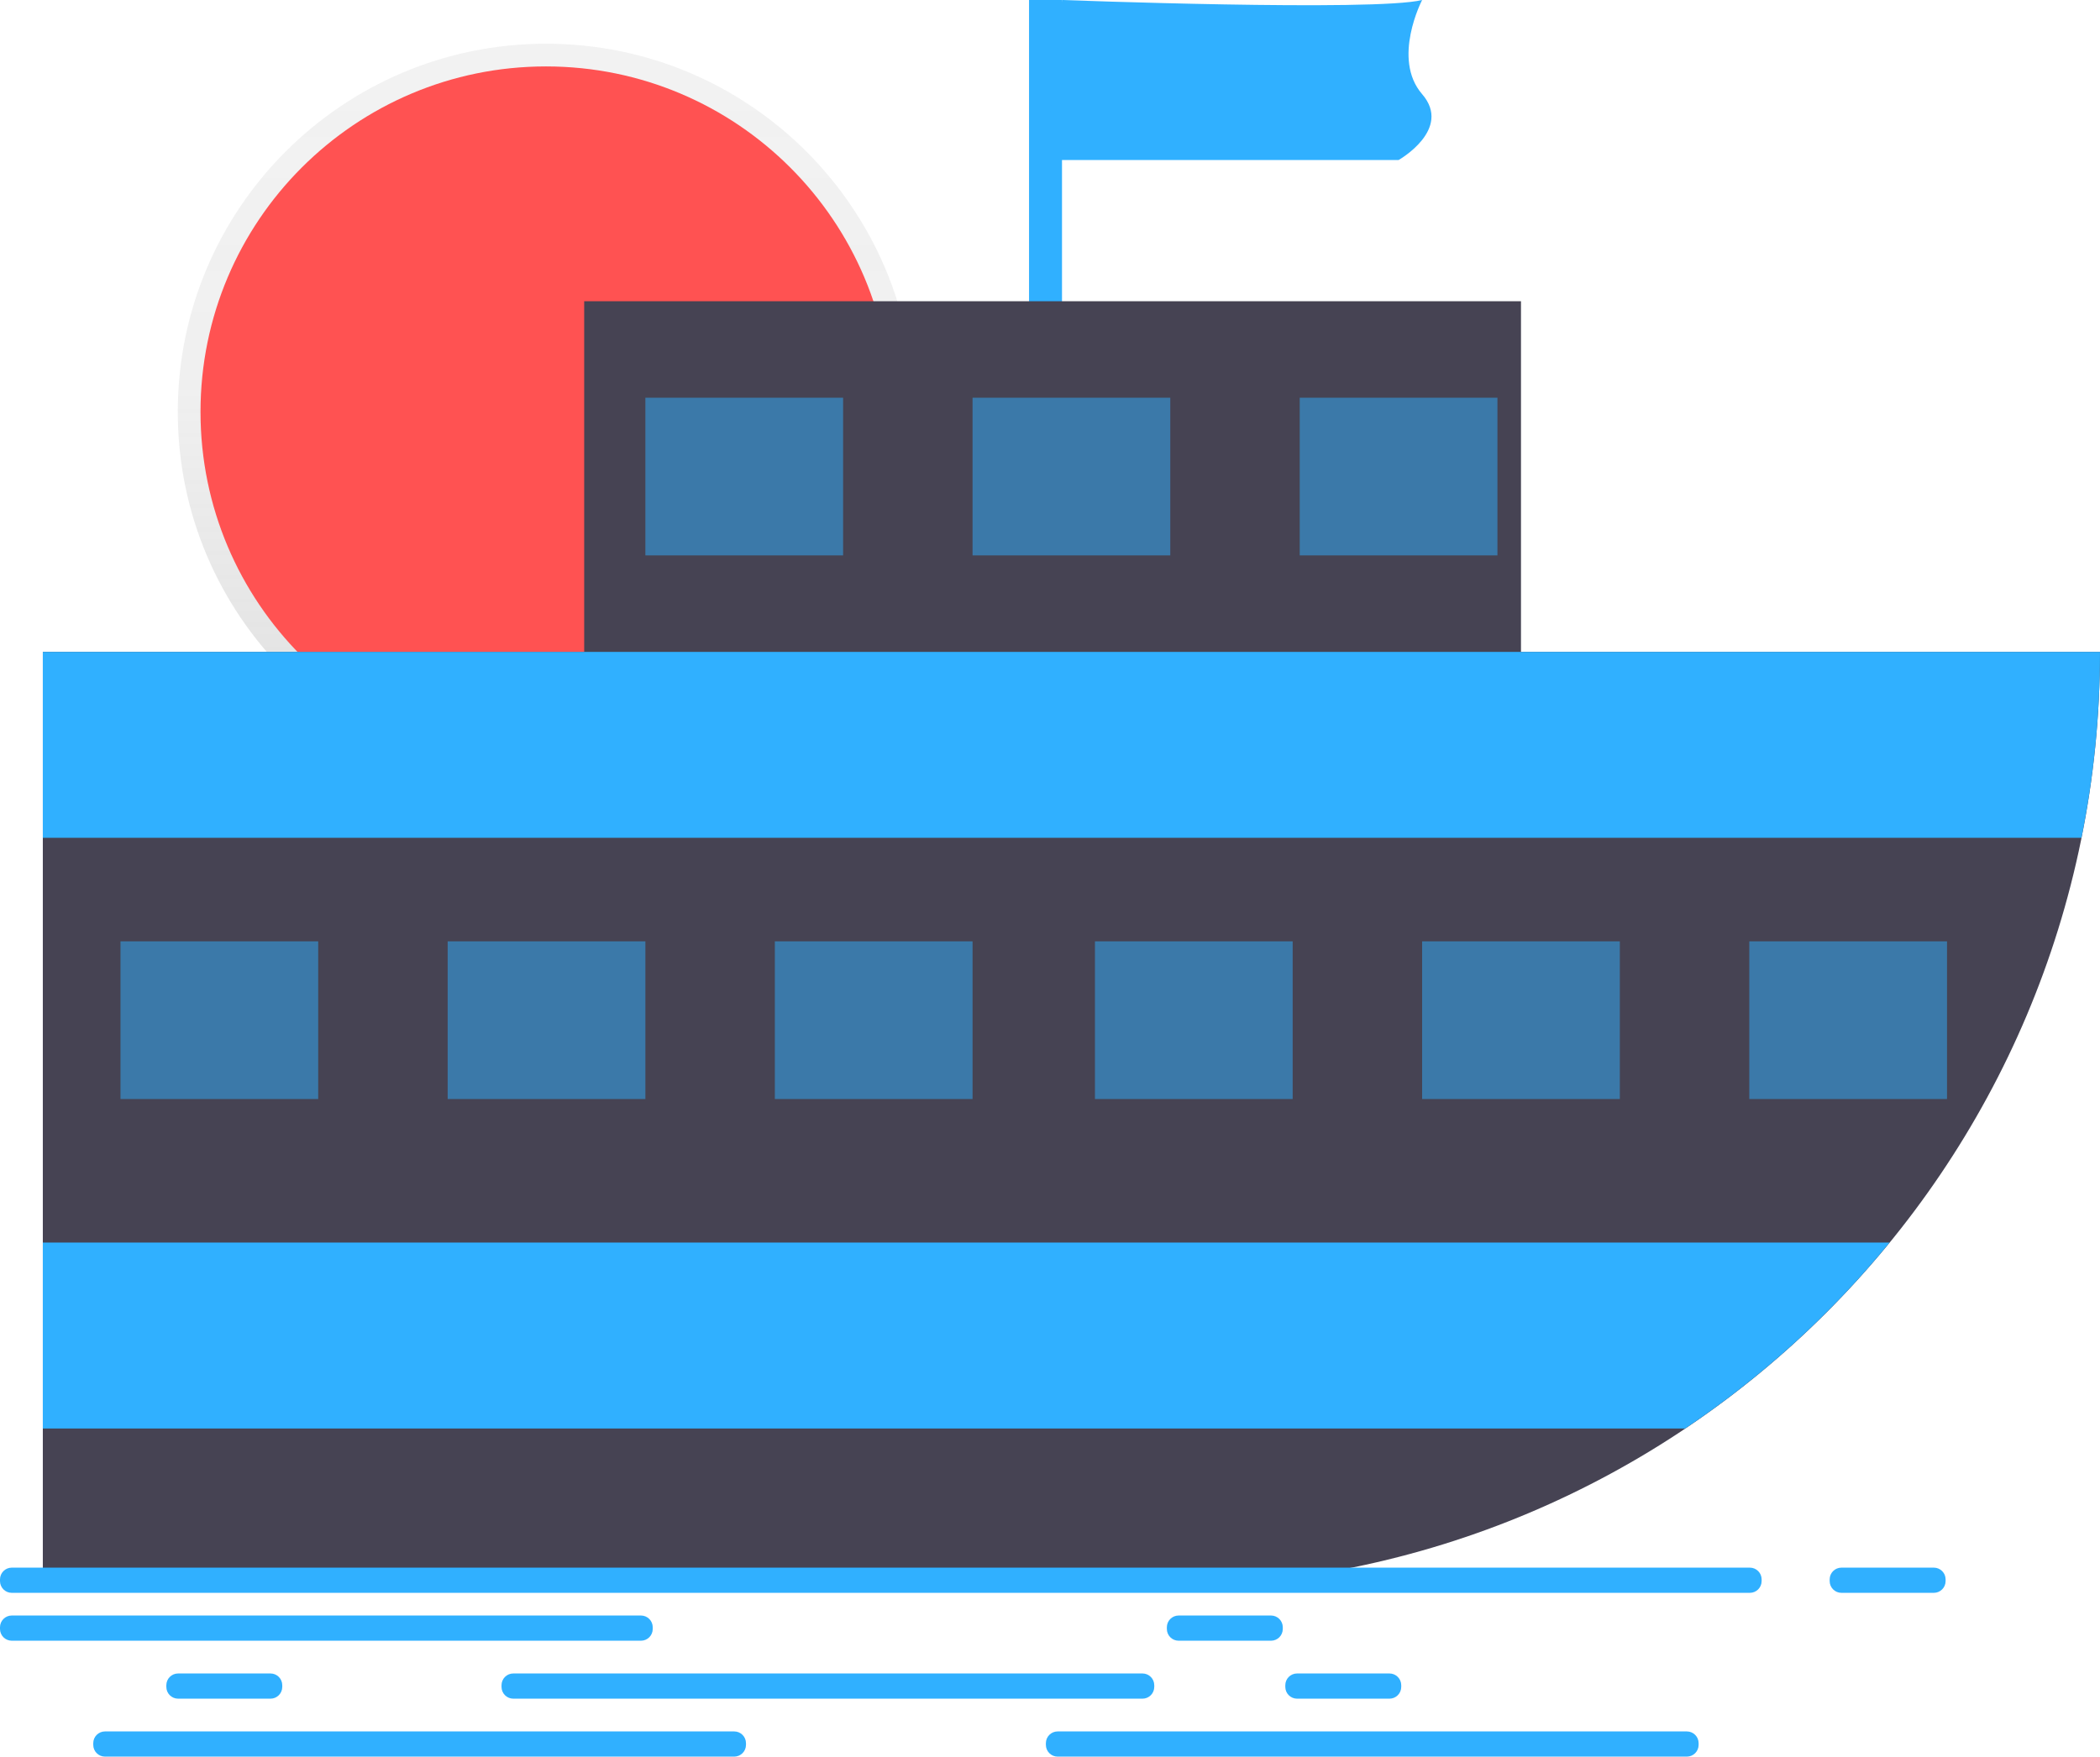
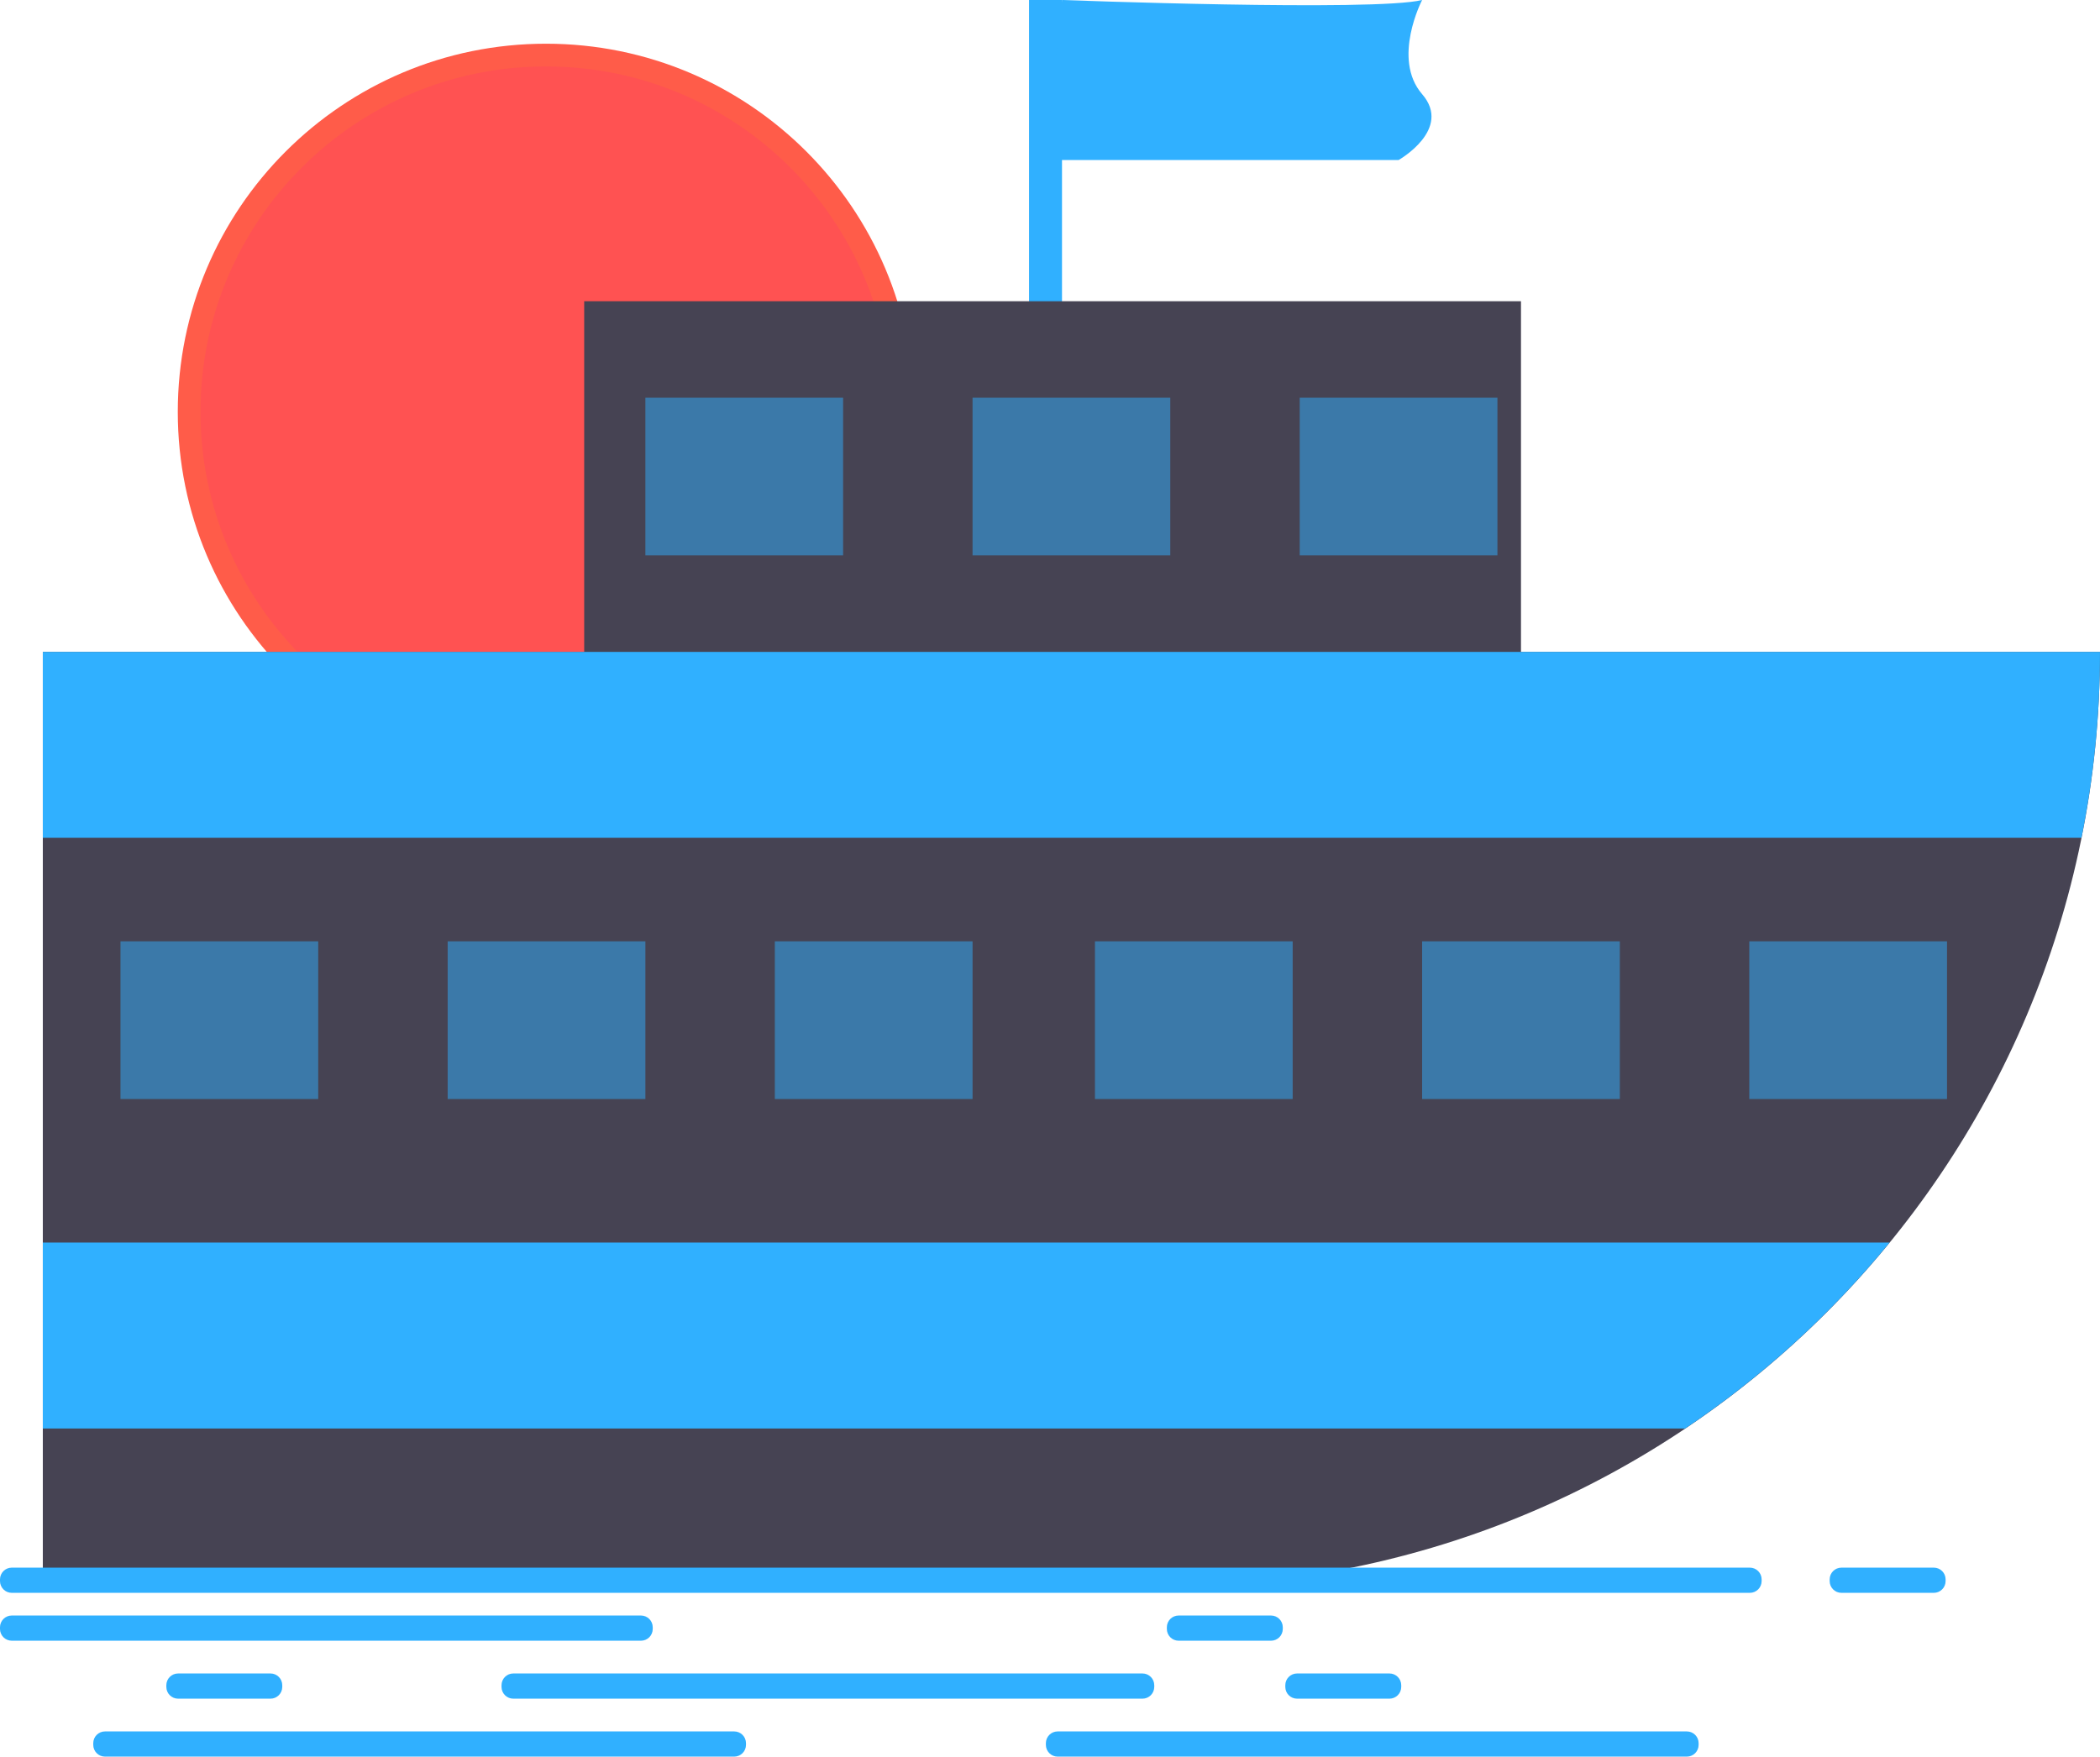
<svg xmlns="http://www.w3.org/2000/svg" id="fab417e8-a014-4924-af3a-60c14cbf464e" data-name="Layer 1" width="892.195" height="746.429" viewBox="0 0 892.195 746.429">
  <defs>
    <linearGradient id="ba5dc2b7-ca42-4f2e-9a45-768e37a33bc6" x1="231.978" y1="331.464" x2="231.978" y2="18.571" gradientUnits="userSpaceOnUse">
      <stop offset="0" stop-color="gray" stop-opacity="0.25" />
      <stop offset="0.535" stop-color="gray" stop-opacity="0.12" />
      <stop offset="1" stop-color="gray" stop-opacity="0.1" />
    </linearGradient>
  </defs>
-   <circle cx="231.978" cy="175.018" r="156.447" fill="url(#ba5dc2b7-ca42-4f2e-9a45-768e37a33bc6)" />
+   <circle cx="231.978" cy="175.018" r="156.447" fill="rgb(255, 92, 73)" />
  <circle cx="231.978" cy="175.018" r="146.792" fill="#ff5252" />
  <rect x="437.195" width="14" height="136" fill="#30b0ff" />
  <rect x="248.195" y="128" width="398" height="204" fill="#464353" />
  <g opacity="0.5">
    <rect x="274.195" y="169" width="84" height="67" fill="#30b0ff" />
    <rect x="413.195" y="169" width="84" height="67" fill="#30b0ff" />
    <rect x="552.195" y="169" width="84" height="67" fill="#30b0ff" />
  </g>
  <path d="M1046.097,353.785a396.901,396.901,0,0,1-397,397h-477v-397Z" transform="translate(-153.9027 -76.78536)" fill="#464353" />
  <path d="M1046.097,353.785a398.475,398.475,0,0,1-7.87,79h-866.13v-79Z" transform="translate(-153.9027 -76.78536)" fill="#30b0ff" />
  <path d="M956.697,604.785a399.357,399.357,0,0,1-86.83,79h-697.77v-79Z" transform="translate(-153.9027 -76.78536)" fill="#30b0ff" />
  <g opacity="0.5">
    <rect x="51.195" y="400" width="84" height="67" fill="#30b0ff" />
    <rect x="190.195" y="400" width="84" height="67" fill="#30b0ff" />
    <rect x="329.195" y="400" width="84" height="67" fill="#30b0ff" />
  </g>
  <g opacity="0.5">
    <rect x="465.195" y="400" width="84" height="67" fill="#30b0ff" />
    <rect x="604.195" y="400" width="84" height="67" fill="#30b0ff" />
    <rect x="743.195" y="400" width="84" height="67" fill="#30b0ff" />
  </g>
  <rect y="666.125" width="748.434" height="10.707" rx="5" fill="#30b0ff" />
  <rect y="686.469" width="277.317" height="10.707" rx="5" fill="#30b0ff" />
  <rect x="213.074" y="711.095" width="277.317" height="10.707" rx="5" fill="#30b0ff" />
  <rect x="444.349" y="735.722" width="277.317" height="10.707" rx="5" fill="#30b0ff" />
  <rect x="777.344" y="666.125" width="49.253" height="10.707" rx="5" fill="#30b0ff" />
  <rect x="495.744" y="686.469" width="49.253" height="10.707" rx="5" fill="#30b0ff" />
  <rect x="70.668" y="711.095" width="49.253" height="10.707" rx="5" fill="#30b0ff" />
  <rect x="546.068" y="711.095" width="49.253" height="10.707" rx="5" fill="#30b0ff" />
  <rect x="39.617" y="735.722" width="277.317" height="10.707" rx="5" fill="#30b0ff" />
  <path d="M605.097,76.785s133,5,153,0c0,0-13,25,0,40s-10,28-10,28h-150Z" transform="translate(-153.9027 -76.78536)" fill="#30b0ff" />
</svg>
